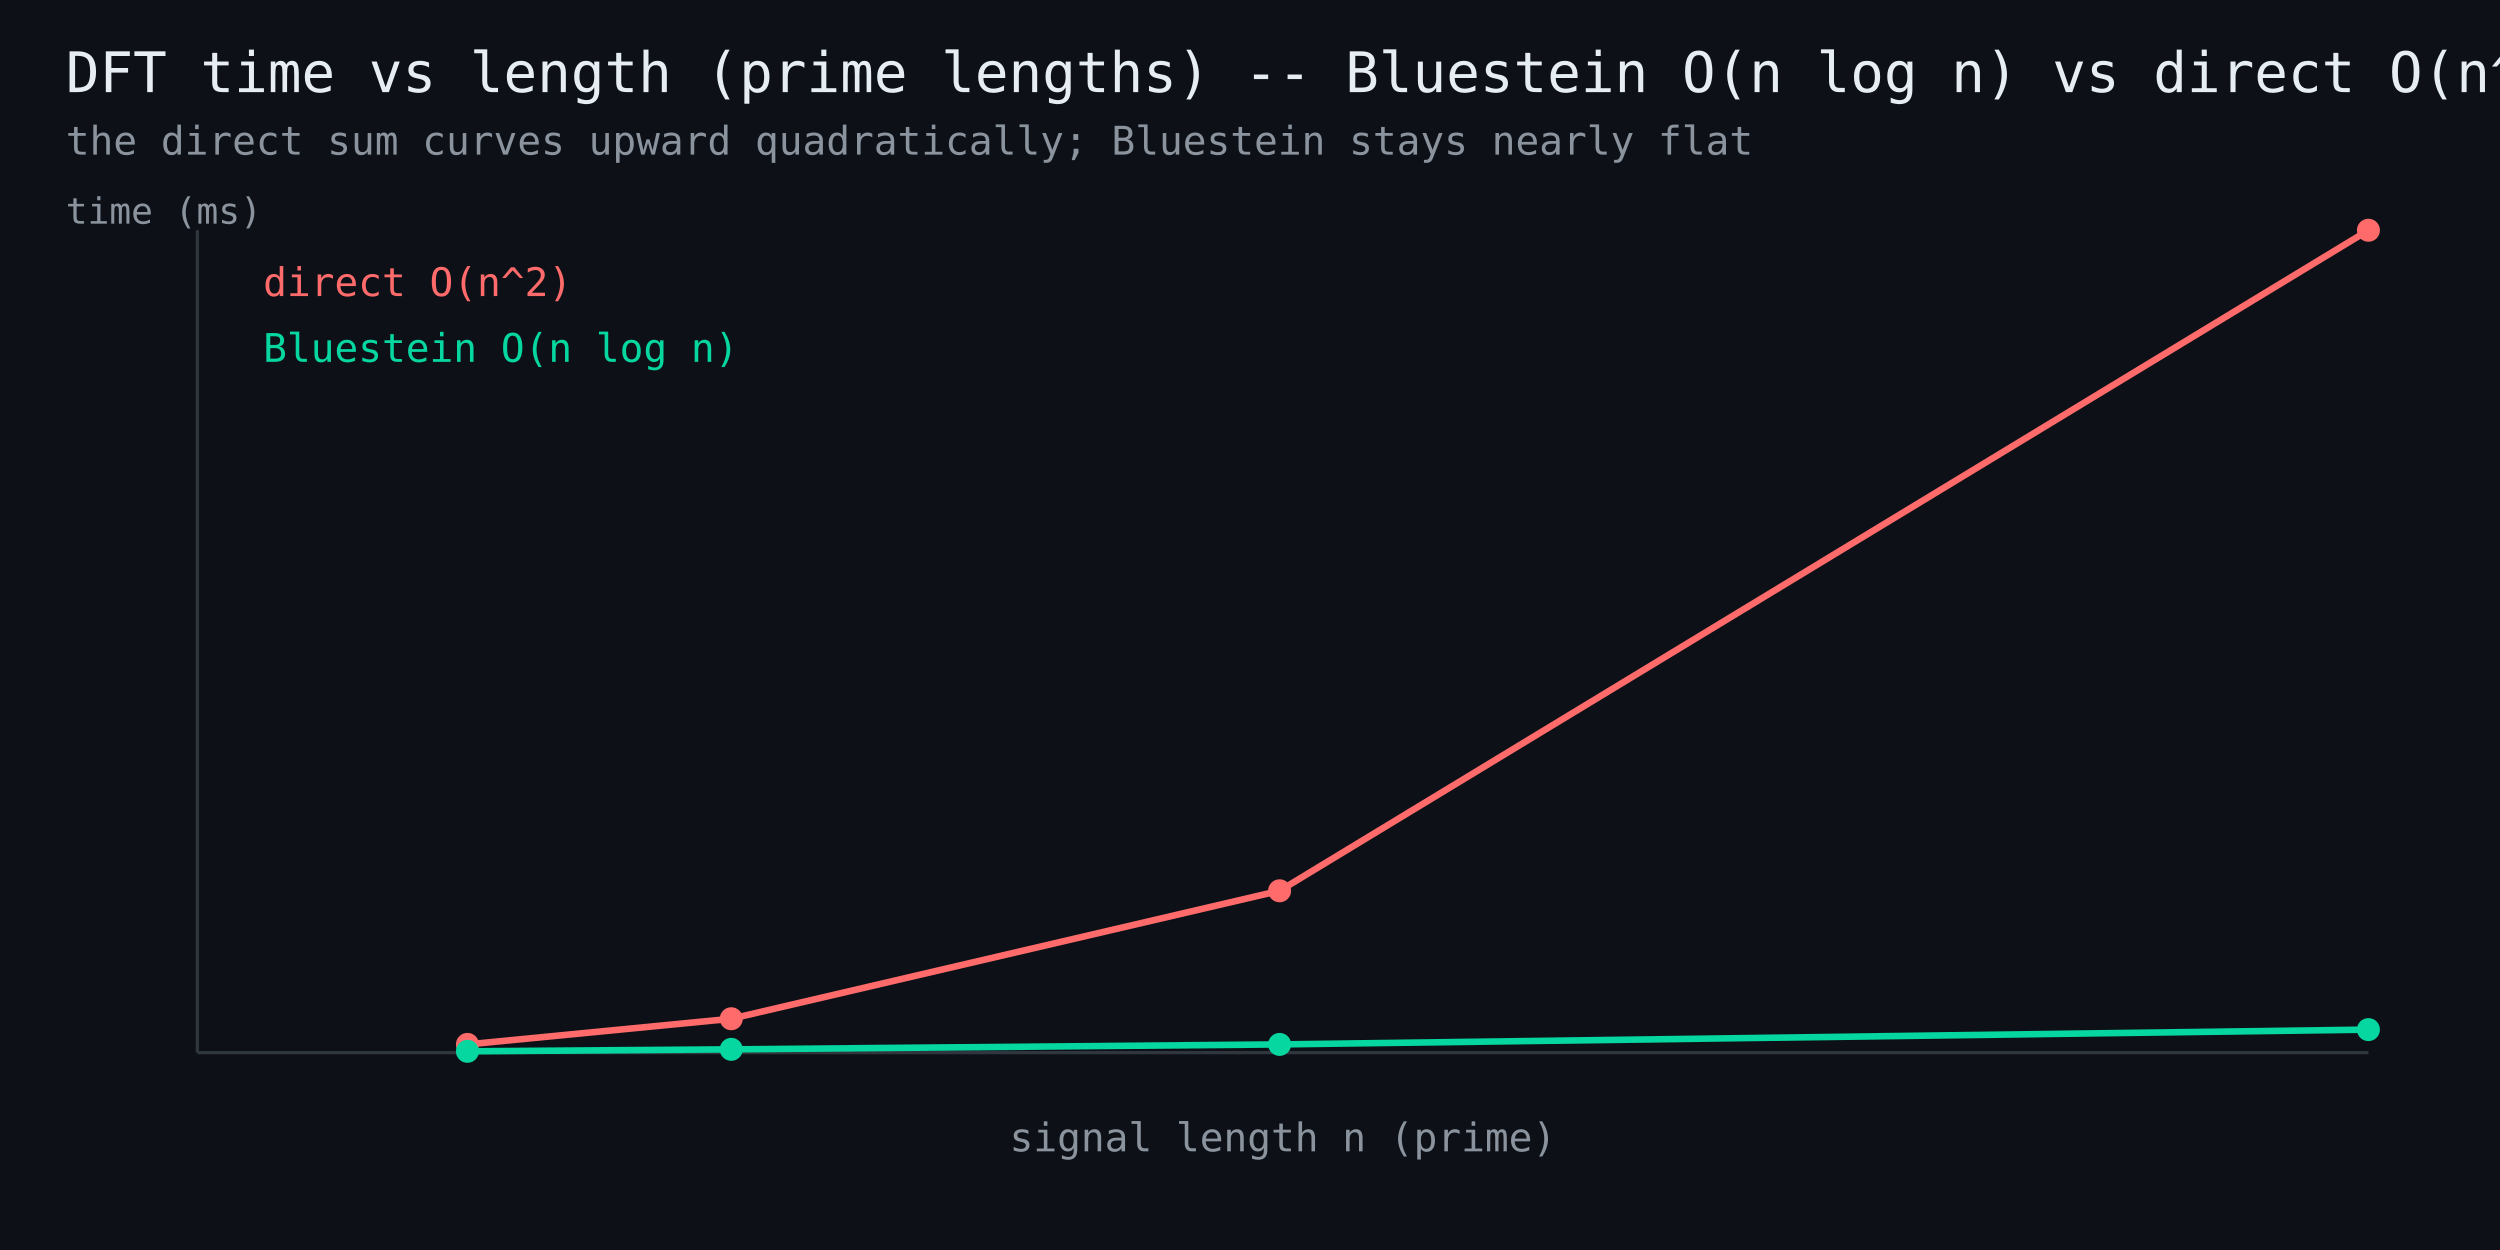
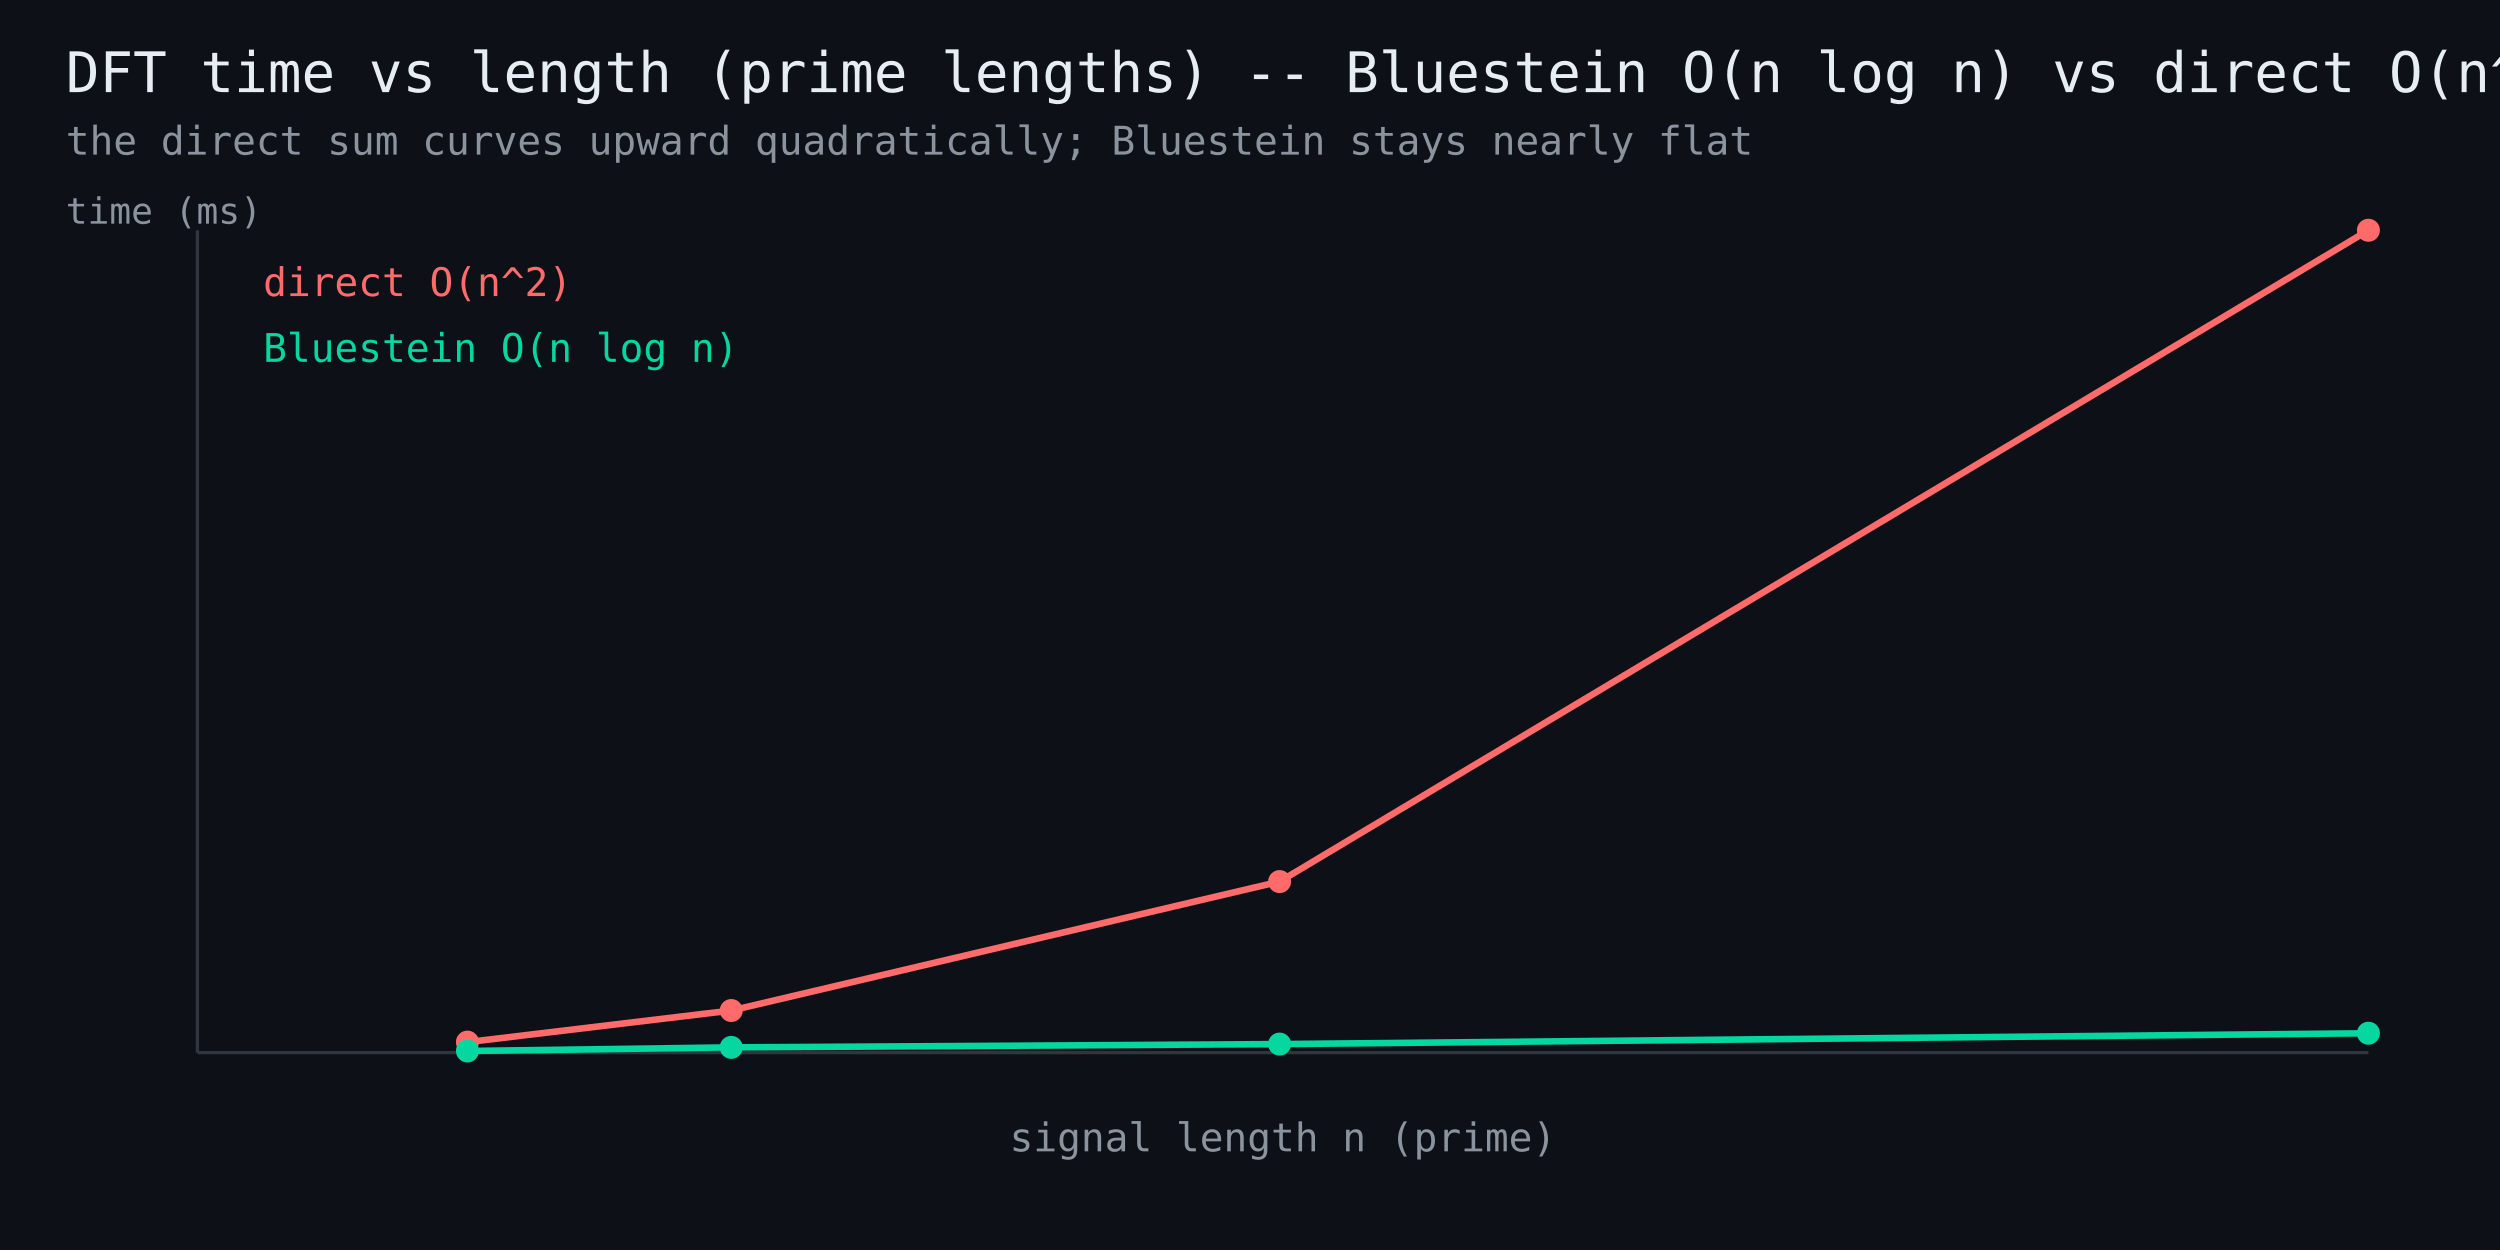
<svg xmlns="http://www.w3.org/2000/svg" width="760" height="380" viewBox="0 0 760 380" font-family="monospace">
  <rect width="760" height="380" fill="#0d1117" />
  <text x="20" y="28" fill="#e6edf3" font-size="17">DFT time vs length (prime lengths) -- Bluestein O(n log n) vs direct O(n^2)</text>
  <text x="20" y="47" fill="#8b949e" font-size="12">the direct sum curves upward quadratically; Bluestein stays nearly flat</text>
  <line x1="60" y1="320" x2="720" y2="320" stroke="#30363d" stroke-width="1" />
  <line x1="60" y1="320" x2="60" y2="70" stroke="#30363d" stroke-width="1" />
-   <polyline points="142.1,317.5 222.3,309.7 389.0,270.8 720.0,70.0" fill="none" stroke="#ff6b6b" stroke-width="2" />
-   <circle cx="142.1" cy="317.5" r="3.5" fill="#ff6b6b" />
-   <circle cx="222.3" cy="309.7" r="3.5" fill="#ff6b6b" />
-   <circle cx="389.0" cy="270.8" r="3.5" fill="#ff6b6b" />
+   <polyline points="142.1,316.8 222.3,307.2 389.0,268.0 720.0,70.0" fill="none" stroke="#ff6b6b" stroke-width="2" />
+   <circle cx="142.1" cy="316.8" r="3.5" fill="#ff6b6b" />
+   <circle cx="222.3" cy="307.2" r="3.5" fill="#ff6b6b" />
+   <circle cx="389.0" cy="268.0" r="3.5" fill="#ff6b6b" />
  <circle cx="720.0" cy="70.0" r="3.5" fill="#ff6b6b" />
  <text x="80" y="90" fill="#ff6b6b" font-size="12">direct O(n^2)</text>
-   <polyline points="142.1,319.6 222.3,319.0 389.0,317.5 720.0,313.0" fill="none" stroke="#06d6a0" stroke-width="2" />
-   <circle cx="142.1" cy="319.6" r="3.5" fill="#06d6a0" />
-   <circle cx="222.3" cy="319.0" r="3.5" fill="#06d6a0" />
-   <circle cx="389.0" cy="317.5" r="3.5" fill="#06d6a0" />
-   <circle cx="720.0" cy="313.0" r="3.5" fill="#06d6a0" />
+   <polyline points="142.1,319.5 222.3,318.4 389.0,317.4 720.0,314.1" fill="none" stroke="#06d6a0" stroke-width="2" />
+   <circle cx="142.1" cy="319.5" r="3.5" fill="#06d6a0" />
+   <circle cx="222.3" cy="318.4" r="3.5" fill="#06d6a0" />
+   <circle cx="389.0" cy="317.4" r="3.5" fill="#06d6a0" />
+   <circle cx="720.0" cy="314.1" r="3.5" fill="#06d6a0" />
  <text x="80" y="110" fill="#06d6a0" font-size="12">Bluestein O(n log n)</text>
  <text x="390" y="350" fill="#8b949e" font-size="12" text-anchor="middle">signal length n (prime)</text>
  <text x="20" y="68" fill="#8b949e" font-size="11">time (ms)</text>
</svg>
